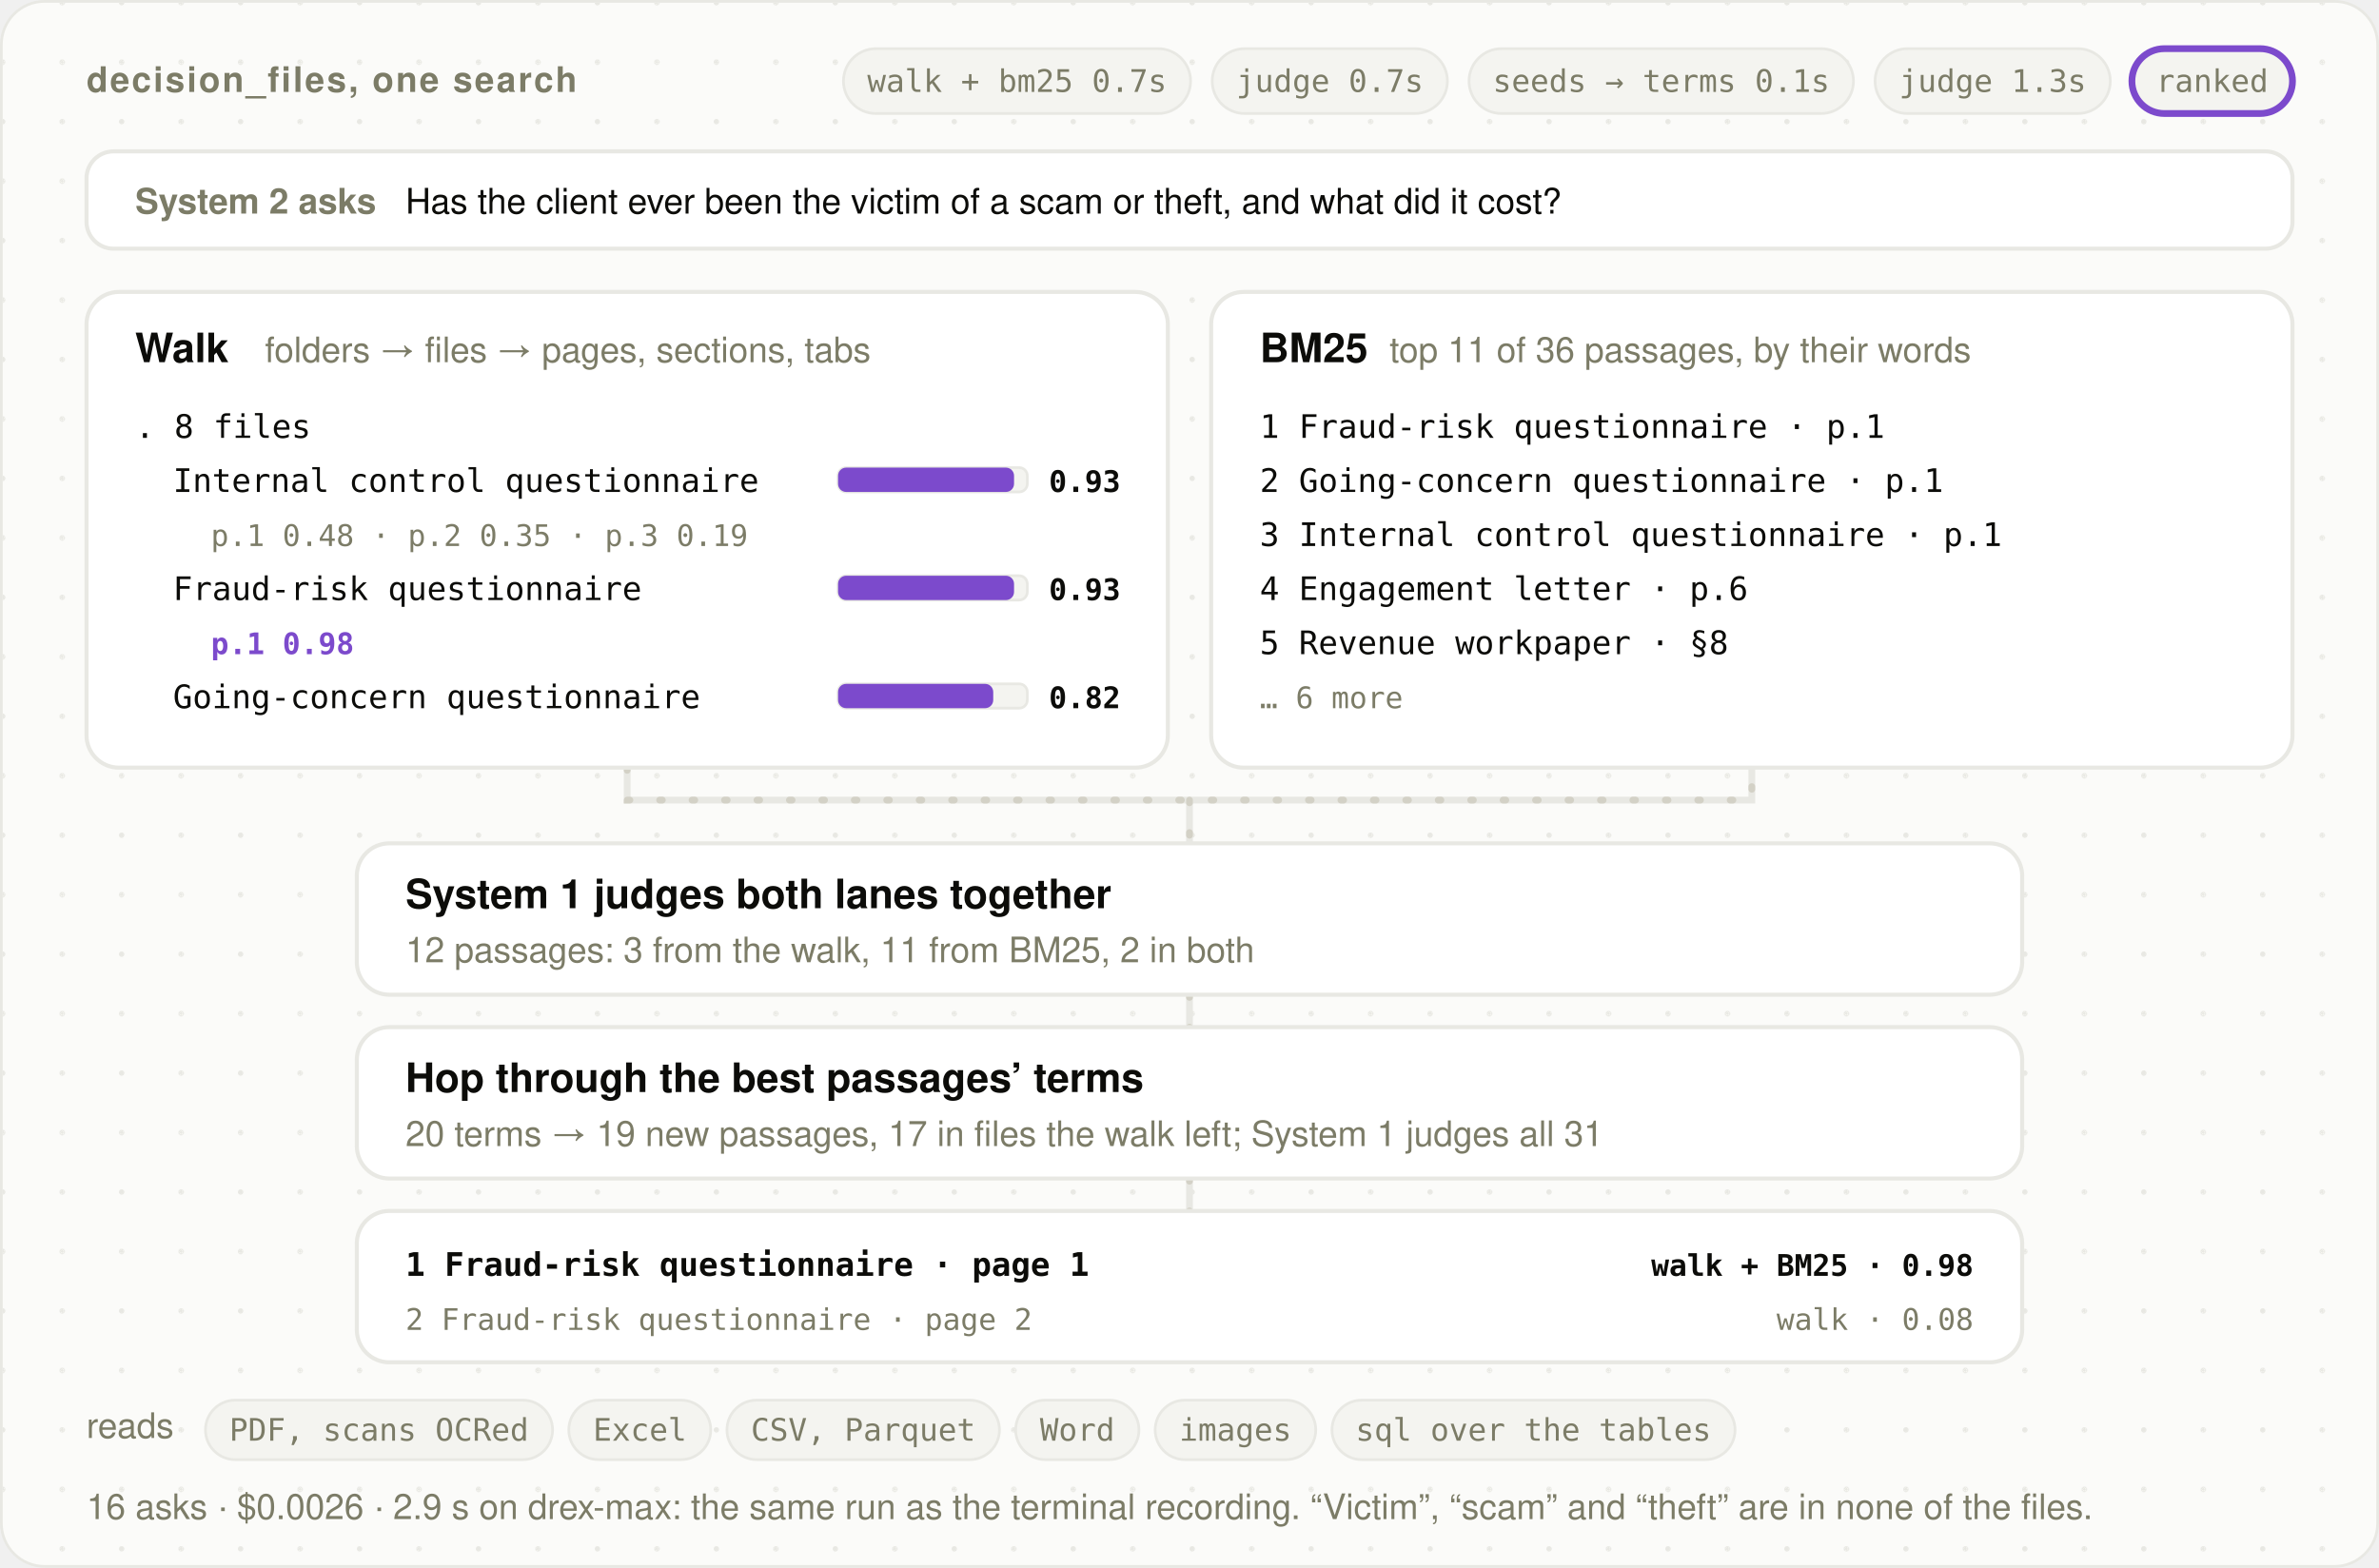
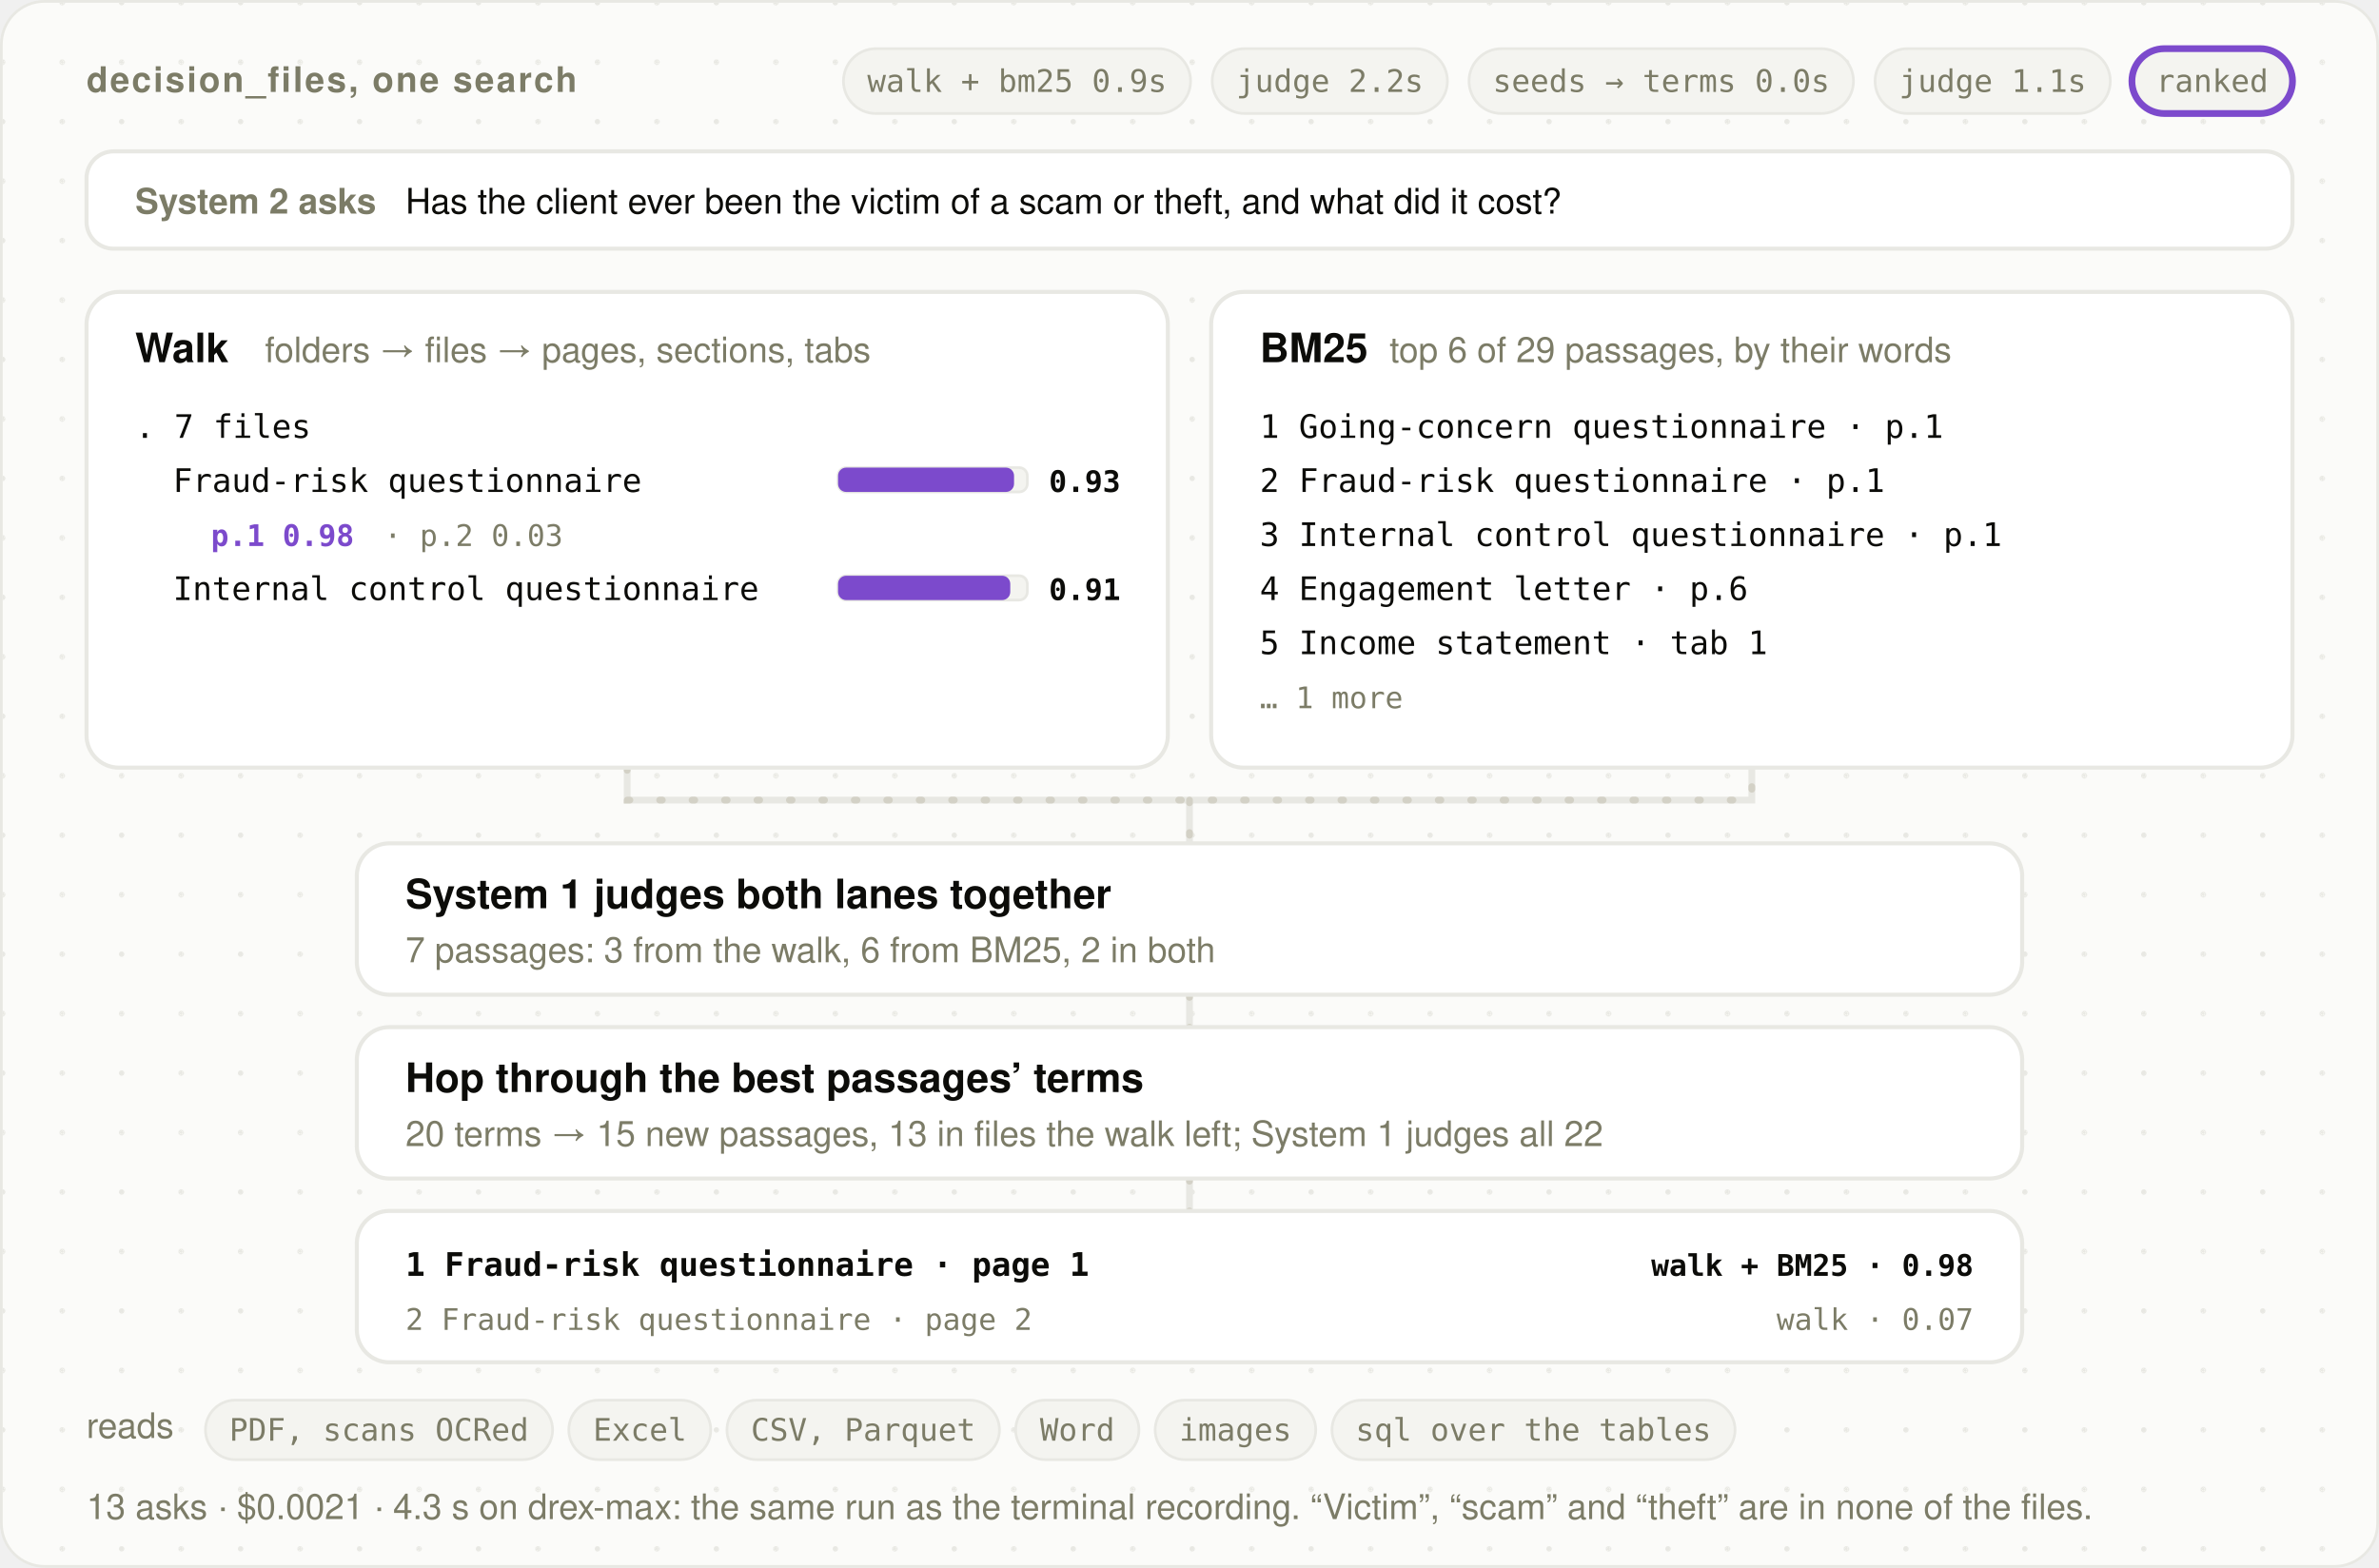
- <svg xmlns="http://www.w3.org/2000/svg" viewBox="0 0 880 580" width="880" height="580" role="img" aria-label="decision_files searching a folder of audit papers for: has the client ever been the victim of a scam or theft, and what did it cost? Two lanes run at once. System 1 walks the folder's files and their pages: the internal control questionnaire 0.93, the fraud-risk questionnaire 0.93 with page 1 at 0.98, the going-concern questionnaire 0.82. BM25 ranks the top 11 of 36 passages. System 1 judges both together, 12 passages; the best passages' 20 terms find 19 more, 17 in files the walk left, and System 1 judges all 31. Result: page 1 of the fraud-risk questionnaire, found by both lanes, at 0.98. It reads PDFs (scans OCRed), Excel, CSV and Parquet, Word and images, and sql queries the tables. 16 asks, $0.0026, 2.9 s, on drex-max, the same run as the terminal recording.">
+ <svg xmlns="http://www.w3.org/2000/svg" viewBox="0 0 880 580" width="880" height="580" role="img" aria-label="decision_files searching a folder of audit papers for: has the client ever been the victim of a scam or theft, and what did it cost? Two lanes run at once. System 1 walks the folder's 7 files and their pages: the fraud-risk questionnaire 0.93, its page 1 0.98, and the internal control questionnaire 0.91. BM25 ranks the top 6 of 29 passages by their words. System 1 judges both lanes together, 7 passages; the best passages' 20 terms find 15 more, and System 1 judges all 22. Result: page 1 of the fraud-risk questionnaire, found by both lanes, at 0.98. 13 asks, $0.0021, 4.3 s, on drex-max, the same run as the terminal recording.">
  <style>
    text { font-family: -apple-system, BlinkMacSystemFont, 'Segoe UI', Helvetica, Arial, sans-serif; }
    .bg { fill: #fbfbf9; stroke: #e8e8e3; }
    .card { fill: #ffffff; stroke: #e8e8e3; stroke-width: 1.5; }
    .ghost { fill: #ffffff; stroke: #d3d1c6; stroke-width: 1.5; stroke-dasharray: 6 5; }
    .dashed { fill: none; stroke: #d3d1c6; stroke-width: 1.5; stroke-dasharray: 5 4; }
    .glow { fill: none; stroke: #0c0c09; stroke-width: 2.5; opacity: 0; }
    .vioglow { stroke: #7c4acc; } .warnglow { stroke: #b7791f; } .okglow { stroke: #3fb55a; }
    .title { fill: #0c0c09; font-size: 18px; font-weight: 650; }
    .small { fill: #0c0c09; font-size: 15px; font-weight: 650; }
    .note { fill: #7c7c67; font-size: 13px; }
    .head { fill: #7c7c67; font-size: 13px; font-weight: 600; letter-spacing: 0.06em; }
    .phase { fill: #0c0c09; font-size: 13px; font-family: ui-monospace, SFMono-Regular, Menlo, Consolas, monospace; font-weight: 600; }
    .tag { fill: #f4f4f0; stroke: #e8e8e3; }
    .viotag { fill: #efe6ff; stroke: #7c4acc; }
    .tagtext { fill: #7c7c67; font-size: 11.5px; font-family: ui-monospace, SFMono-Regular, Menlo, Consolas, monospace; }
    .label { fill: #7c7c67; font-size: 13px; font-family: ui-monospace, SFMono-Regular, Menlo, Consolas, monospace; }
    .mono { fill: #0c0c09; font-size: 12px; font-family: ui-monospace, SFMono-Regular, Menlo, Consolas, monospace; }
    .tiny { fill: #7c7c67; font-size: 11px; font-family: ui-monospace, SFMono-Regular, Menlo, Consolas, monospace; }
    .ink { fill: #0c0c09; } .b { font-weight: 650; }
    .ok { fill: #3fb55a; } .warn { fill: #b7791f; } .bad { fill: #b23a3a; } .vio { fill: #7c4acc; }
    .faded { opacity: 0.45; }
    .edge { stroke: #e8e8e3; stroke-width: 2.5; fill: none; }
    .flow { stroke: #d3d1c6; stroke-width: 2.5; fill: none; stroke-linecap: round; stroke-dasharray: 1 11;
      animation: flow 0.9s linear infinite; }
    @keyframes flow { from { stroke-dashoffset: 12; } to { stroke-dashoffset: 0; } }
    .dot { fill: #0c0c09; filter: url(#soft); }
    .viodot { fill: #7c4acc; } .warndot { fill: #b7791f; } .okdot { fill: #3fb55a; } .baddot { fill: #b23a3a; }
    .chip { fill: #f4f4f0; stroke: #e8e8e3; }
    .pip { fill: none; stroke: #d3d1c6; stroke-width: 1.5; }
    .pipon { fill: #b7791f; }
    .track { fill: #f4f4f0; stroke: #e8e8e3; }
    .bar { fill: #d3d1c6; }
    .threshold { stroke: #7c7c67; stroke-width: 1.5; stroke-dasharray: 3 3; }
    .state { fill: #3fb55a; opacity: 0.18; stroke: #3fb55a; }
    .block { fill: #ffffff; stroke: #d3d1c6; }
    .eye { fill: #ffffff; stroke: #7c4acc; stroke-width: 2; }
    .rest { fill: #d3d1c6; }
.a{animation-duration:14.4s;animation-iteration-count:infinite;animation-timing-function:linear}@keyframes s4{0%{opacity:0}47.22%{opacity:0}48.96%{opacity:1}92.71%{opacity:1}94.44%{opacity:0}100%{opacity:0}}.s4{animation-name:s4;opacity:1}@keyframes s3{0%{opacity:0}36.11%{opacity:0}37.85%{opacity:1}45.49%{opacity:1}47.22%{opacity:0}100%{opacity:0}}.s3{animation-name:s3;opacity:0}@keyframes s2{0%{opacity:0}30.56%{opacity:0}32.29%{opacity:1}34.38%{opacity:1}36.11%{opacity:0}100%{opacity:0}}.s2{animation-name:s2;opacity:0}@keyframes s1{0%{opacity:0}22.22%{opacity:0}23.96%{opacity:1}28.82%{opacity:1}30.56%{opacity:0}100%{opacity:0}}.s1{animation-name:s1;opacity:0}@keyframes s0{0%{opacity:0}6.94%{opacity:0}8.68%{opacity:1}20.49%{opacity:1}22.22%{opacity:0}100%{opacity:0}}.s0{animation-name:s0;opacity:0}@keyframes w0{0%{opacity:0}8.33%{opacity:0}10.07%{opacity:1}95.49%{opacity:1}97.22%{opacity:0}100%{opacity:0}}.w0{animation-name:w0;opacity:1}@keyframes w1{0%{opacity:0}11.11%{opacity:0}12.85%{opacity:1}95.49%{opacity:1}97.22%{opacity:0}100%{opacity:0}}.w1{animation-name:w1;opacity:1}@keyframes w2{0%{opacity:0}15.28%{opacity:0}17.01%{opacity:1}95.49%{opacity:1}97.22%{opacity:0}100%{opacity:0}}.w2{animation-name:w2;opacity:1}@keyframes w3{0%{opacity:0}12.5%{opacity:0}14.24%{opacity:1}95.49%{opacity:1}97.22%{opacity:0}100%{opacity:0}}.w3{animation-name:w3;opacity:1}@keyframes w4{0%{opacity:0}17.36%{opacity:0}19.1%{opacity:1}95.49%{opacity:1}97.22%{opacity:0}100%{opacity:0}}.w4{animation-name:w4;opacity:1}@keyframes w5{0%{opacity:0}13.89%{opacity:0}15.62%{opacity:1}95.49%{opacity:1}97.22%{opacity:0}100%{opacity:0}}.w5{animation-name:w5;opacity:1}@keyframes m0{0%{opacity:0}9.03%{opacity:0}10.76%{opacity:1}95.49%{opacity:1}97.22%{opacity:0}100%{opacity:0}}.m0{animation-name:m0;opacity:1}@keyframes m1{0%{opacity:0}10.76%{opacity:0}12.5%{opacity:1}95.49%{opacity:1}97.22%{opacity:0}100%{opacity:0}}.m1{animation-name:m1;opacity:1}@keyframes m2{0%{opacity:0}12.5%{opacity:0}14.24%{opacity:1}95.49%{opacity:1}97.22%{opacity:0}100%{opacity:0}}.m2{animation-name:m2;opacity:1}@keyframes m3{0%{opacity:0}14.24%{opacity:0}15.97%{opacity:1}95.49%{opacity:1}97.22%{opacity:0}100%{opacity:0}}.m3{animation-name:m3;opacity:1}@keyframes m4{0%{opacity:0}15.97%{opacity:0}17.71%{opacity:1}95.49%{opacity:1}97.22%{opacity:0}100%{opacity:0}}.m4{animation-name:m4;opacity:1}@keyframes m5{0%{opacity:0}17.71%{opacity:0}19.44%{opacity:1}95.49%{opacity:1}97.22%{opacity:0}100%{opacity:0}}.m5{animation-name:m5;opacity:1}@keyframes j{0%{opacity:0}23.61%{opacity:0}25.35%{opacity:1}95.49%{opacity:1}97.22%{opacity:0}100%{opacity:0}}.j{animation-name:j;opacity:1}@keyframes jl{0%{opacity:0}22.22%{opacity:0}23.96%{opacity:1}28.82%{opacity:1}30.56%{opacity:0}36.11%{opacity:0}37.85%{opacity:1}45.49%{opacity:1}47.22%{opacity:0}100%{opacity:0}}.jl{animation-name:jl;opacity:0}@keyframes h{0%{opacity:0}31.94%{opacity:0}33.68%{opacity:1}95.49%{opacity:1}97.22%{opacity:0}100%{opacity:0}}.h{animation-name:h;opacity:1}@keyframes r{0%{opacity:0}48.61%{opacity:0}50.35%{opacity:1}95.49%{opacity:1}97.22%{opacity:0}100%{opacity:0}}.r{animation-name:r;opacity:1}@keyframes rl{0%{opacity:0}48.61%{opacity:0}50.35%{opacity:1}60.76%{opacity:1}62.5%{opacity:0}100%{opacity:0}}.rl{animation-name:rl;opacity:0}@media (prefers-reduced-motion: reduce){*{animation:none !important}}</style>
  <defs>
    <pattern id="grid" width="22" height="22" patternUnits="userSpaceOnUse">
      <circle cx="1" cy="1" r="1" fill="#e8e8e3" />
    </pattern>
    <filter id="soft" x="-100%" y="-100%" width="300%" height="300%">
      <feGaussianBlur stdDeviation="3" result="b" />
      <feMerge>
        <feMergeNode in="b" />
        <feMergeNode in="SourceGraphic" />
      </feMerge>
    </filter>
  </defs>
  <rect class="bg" x="0.5" y="0.5" width="879" height="579" rx="16" />
  <rect x="1" y="1" width="878" height="578" rx="16" fill="url(#grid)" />
  <text class="head" x="32" y="34">decision_files, one search</text>
  <rect class="tag" x="788.6" y="18" width="59.4" height="24" rx="12" />
  <text class="tagtext" x="818.3" y="34" text-anchor="middle">ranked</text>
  <rect class="glow vioglow a s4" x="788.6" y="18" width="59.4" height="24" rx="12" />
  <rect class="tag" x="693.6" y="18" width="87" height="24" rx="12" />
-   <text class="tagtext" x="737.1" y="34" text-anchor="middle">judge 1.3s</text>
+   <text class="tagtext" x="737.1" y="34" text-anchor="middle">judge 1.1s</text>
  <rect class="glow vioglow a s3" x="693.6" y="18" width="87" height="24" rx="12" />
  <rect class="tag" x="543.4" y="18" width="142.2" height="24" rx="12" />
-   <text class="tagtext" x="614.5" y="34" text-anchor="middle">seeds → terms 0.1s</text>
+   <text class="tagtext" x="614.5" y="34" text-anchor="middle">seeds → terms 0.0s</text>
  <rect class="glow vioglow a s2" x="543.4" y="18" width="142.2" height="24" rx="12" />
  <rect class="tag" x="448.4" y="18" width="87" height="24" rx="12" />
-   <text class="tagtext" x="491.9" y="34" text-anchor="middle">judge 0.7s</text>
+   <text class="tagtext" x="491.9" y="34" text-anchor="middle">judge 2.2s</text>
  <rect class="glow vioglow a s1" x="448.4" y="18" width="87" height="24" rx="12" />
  <rect class="tag" x="312" y="18" width="128.4" height="24" rx="12" />
-   <text class="tagtext" x="376.2" y="34" text-anchor="middle">walk + bm25 0.7s</text>
+   <text class="tagtext" x="376.2" y="34" text-anchor="middle">walk + bm25 0.9s</text>
  <rect class="glow vioglow a s0" x="312" y="18" width="128.4" height="24" rx="12" />
  <rect class="card" x="32" y="56" width="816" height="36" rx="10" />
  <text class="note b" x="50" y="79">System 2 asks</text>
  <text class="note ink" x="150" y="79">Has the client ever been the victim of a scam or theft, and what did it cost?</text>
  <path class="edge" d="M232 284 V296 H648 V284 M440 296 V312 M440 368 V380 M440 436 V448" />
  <path class="flow" d="M232 284 V296 H648 V284 M440 296 V312 M440 368 V380 M440 436 V448" />
  <rect class="card" x="32" y="108" width="400" height="176" rx="12" />
  <text class="small" x="50" y="134">Walk</text>
  <text class="note" x="98" y="134">folders → files → pages, sections, tabs</text>
  <g class="a w0">
-     <text class="mono" x="50" y="162">. 8 files</text>
+     <text class="mono" x="50" y="162">. 7 files</text>
  </g>
  <g class="a w1">
-     <text class="mono" x="64" y="182">Internal control questionnaire</text>
+     <text class="mono" x="64" y="182">Fraud-risk questionnaire</text>
    <rect class="track" x="310" y="173" width="70" height="9" rx="3" />
    <rect class="vio" x="310" y="173" width="65.1" height="9" rx="3" />
    <text class="tiny ink b" x="388" y="182">0.93</text>
  </g>
  <g class="a w2">
-     <text class="tiny" x="78" y="202">p.1 0.48 · p.2 0.35 · p.3 0.19</text>
+     <text class="tiny vio b" x="78" y="202">p.1 0.98</text>
+     <text class="tiny" x="142" y="202">· p.2 0.03</text>
  </g>
  <g class="a w3">
-     <text class="mono" x="64" y="222">Fraud-risk questionnaire</text>
+     <text class="mono" x="64" y="222">Internal control questionnaire</text>
    <rect class="track" x="310" y="213" width="70" height="9" rx="3" />
-     <rect class="vio" x="310" y="213" width="65.1" height="9" rx="3" />
-     <text class="tiny ink b" x="388" y="222">0.93</text>
-   </g>
-   <g class="a w4">
-     <text class="tiny vio b" x="78" y="242">p.1 0.98</text>
-   </g>
-   <g class="a w5">
-     <text class="mono" x="64" y="262">Going-concern questionnaire</text>
-     <rect class="track" x="310" y="253" width="70" height="9" rx="3" />
-     <rect class="vio" x="310" y="253" width="57.4" height="9" rx="3" />
-     <text class="tiny ink b" x="388" y="262">0.82</text>
+     <rect class="vio" x="310" y="213" width="63.7" height="9" rx="3" />
+     <text class="tiny ink b" x="388" y="222">0.91</text>
  </g>
  <rect class="card" x="448" y="108" width="400" height="176" rx="12" />
  <text class="small" x="466" y="134">BM25</text>
-   <text class="note" x="514" y="134">top 11 of 36 passages, by their words</text>
-   <text class="mono a m0" x="466" y="162">1 Fraud-risk questionnaire · p.1</text>
-   <text class="mono a m1" x="466" y="182">2 Going-concern questionnaire · p.1</text>
+   <text class="note" x="514" y="134">top 6 of 29 passages, by their words</text>
+   <text class="mono a m0" x="466" y="162">1 Going-concern questionnaire · p.1</text>
+   <text class="mono a m1" x="466" y="182">2 Fraud-risk questionnaire · p.1</text>
  <text class="mono a m2" x="466" y="202">3 Internal control questionnaire · p.1</text>
  <text class="mono a m3" x="466" y="222">4 Engagement letter · p.6</text>
-   <text class="mono a m4" x="466" y="242">5 Revenue workpaper · §8</text>
-   <text class="tiny a m5" x="466" y="262">… 6 more</text>
+   <text class="mono a m4" x="466" y="242">5 Income statement · tab 1</text>
+   <text class="tiny a m5" x="466" y="262">… 1 more</text>
  <g class="a j">
    <rect class="card" x="132" y="312" width="616" height="56" rx="12" />
    <rect class="glow vioglow a jl" x="132" y="312" width="616" height="56" rx="12" />
    <text class="small" x="150" y="336">System 1 judges both lanes together</text>
-     <text class="note" x="150" y="356">12 passages: 3 from the walk, 11 from BM25, 2 in both</text>
+     <text class="note" x="150" y="356">7 passages: 3 from the walk, 6 from BM25, 2 in both</text>
  </g>
  <g class="a h">
    <rect class="card" x="132" y="380" width="616" height="56" rx="12" />
    <text class="small" x="150" y="404">Hop through the best passages’ terms</text>
-     <text class="note" x="150" y="424">20 terms → 19 new passages, 17 in files the walk left; System 1 judges all 31</text>
+     <text class="note" x="150" y="424">20 terms → 15 new passages, 13 in files the walk left; System 1 judges all 22</text>
  </g>
  <g class="a r">
    <rect class="card" x="132" y="448" width="616" height="56" rx="12" />
    <rect class="glow okglow a rl" x="132" y="448" width="616" height="56" rx="12" />
    <text class="mono b" x="150" y="472">1 Fraud-risk questionnaire · page 1</text>
    <text class="tiny ink b" x="730" y="472" text-anchor="end">walk + BM25 · 0.98</text>
    <text class="tiny" x="150" y="492">2 Fraud-risk questionnaire · page 2</text>
-     <text class="tiny" x="730" y="492" text-anchor="end">walk · 0.08</text>
+     <text class="tiny" x="730" y="492" text-anchor="end">walk · 0.07</text>
  </g>
  <text class="note" x="32" y="532">reads</text>
  <rect class="chip" x="76" y="518" width="128.4" height="22" rx="11" />
  <text class="tagtext" x="140.2" y="533" text-anchor="middle">PDF, scans OCRed</text>
  <rect class="chip" x="210.4" y="518" width="52.5" height="22" rx="11" />
  <text class="tagtext" x="236.7" y="533" text-anchor="middle">Excel</text>
  <rect class="chip" x="268.9" y="518" width="100.8" height="22" rx="11" />
  <text class="tagtext" x="319.3" y="533" text-anchor="middle">CSV, Parquet</text>
  <rect class="chip" x="375.7" y="518" width="45.6" height="22" rx="11" />
  <text class="tagtext" x="398.5" y="533" text-anchor="middle">Word</text>
  <rect class="chip" x="427.3" y="518" width="59.4" height="22" rx="11" />
  <text class="tagtext" x="457" y="533" text-anchor="middle">images</text>
  <rect class="chip" x="492.7" y="518" width="149.1" height="22" rx="11" />
  <text class="tagtext" x="567.2" y="533" text-anchor="middle">sql over the tables</text>
-   <text class="note" x="32" y="562">16 asks · $0.0026 · 2.9 s on drex-max: the same run as the terminal recording. “Victim”, “scam” and “theft” are in none of the files.</text>
+   <text class="note" x="32" y="562">13 asks · $0.0021 · 4.3 s on drex-max: the same run as the terminal recording. “Victim”, “scam” and “theft” are in none of the files.</text>
</svg>
